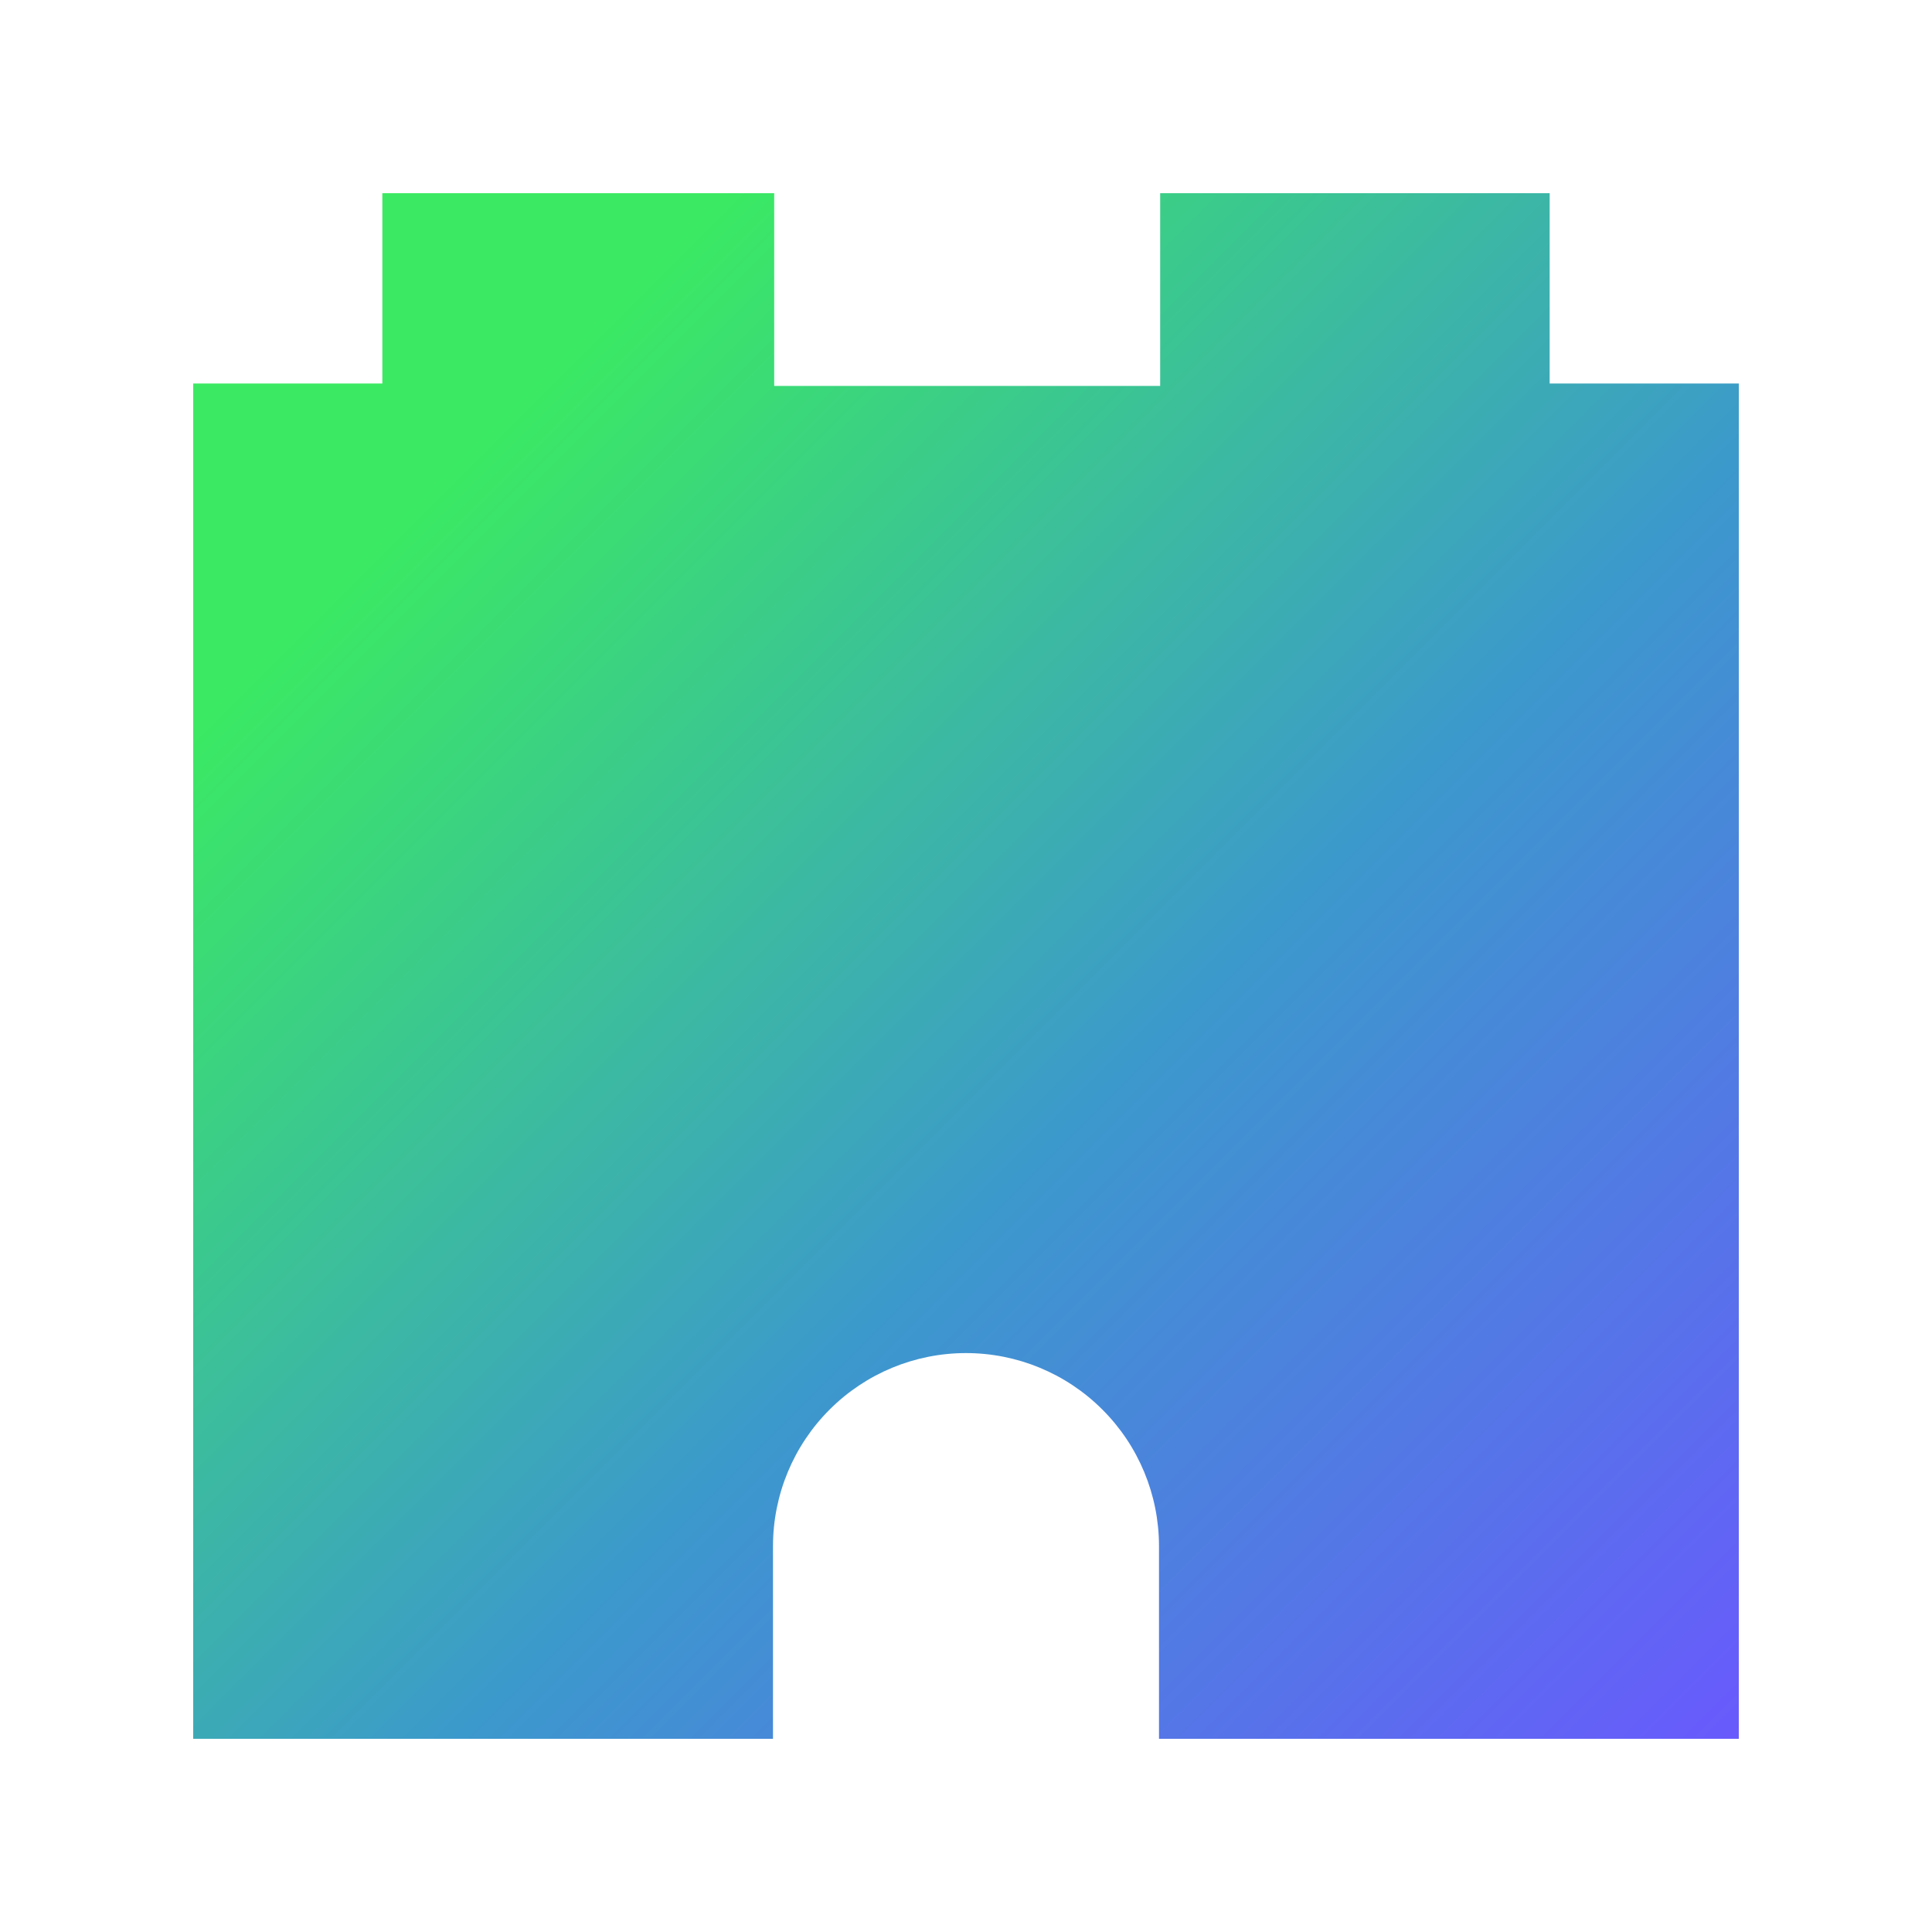
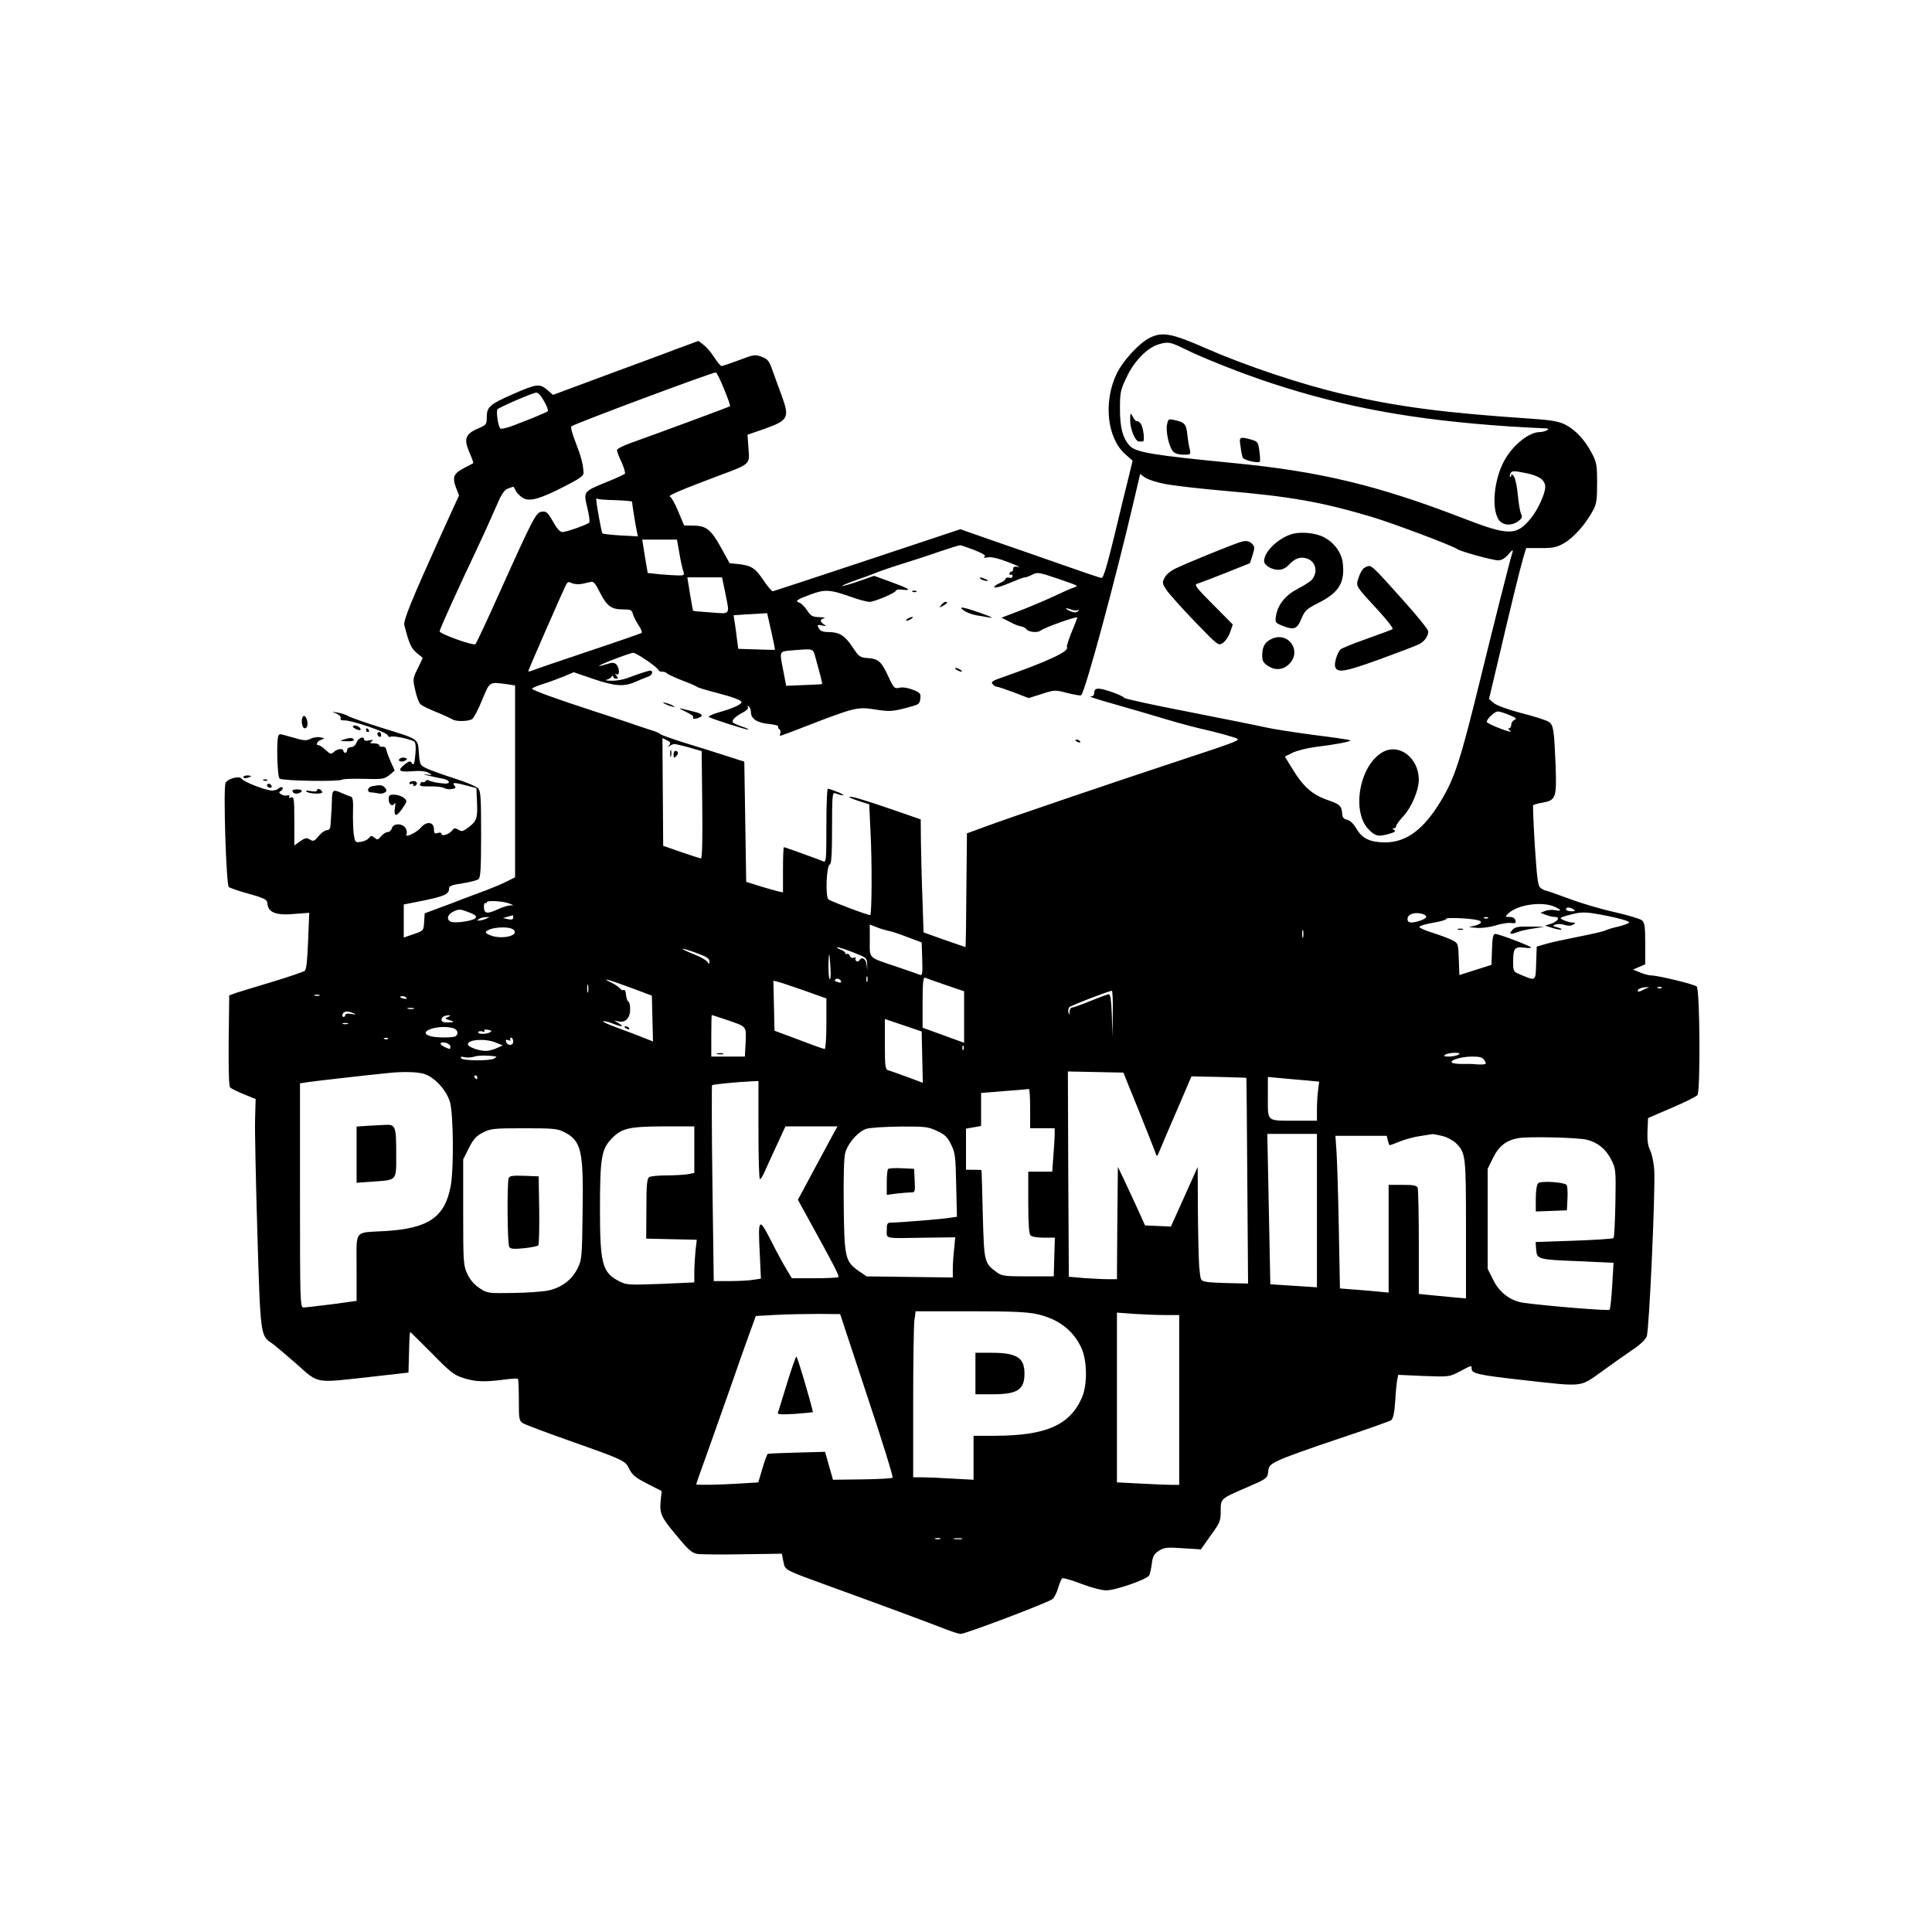
- <svg xmlns="http://www.w3.org/2000/svg" width="40" height="40" viewBox="0 0 40 40" fill="none">
-   <path d="M32.084 7.94V4H24.02V7.99H16.029V4H7.916V7.94H4V36H16.004V32.005C16.006 30.946 16.427 29.931 17.177 29.183C17.926 28.434 18.941 28.014 20 28.014C21.059 28.014 22.074 28.434 22.823 29.183C23.573 29.931 23.994 30.946 23.996 32.005V36H36V7.94H32.084Z" fill="url(#paint0_linear)" />
-   <defs>
-     <linearGradient id="paint0_linear" x1="2.942" y1="4.9" x2="37.777" y2="39.734" gradientUnits="userSpaceOnUse">
-       <stop offset="0.159" stop-color="#3BEA62" />
-       <stop offset="0.54" stop-color="#3C99CC" />
-       <stop offset="0.937" stop-color="#6B57FF" />
-     </linearGradient>
-   </defs>
+ <svg xmlns="http://www.w3.org/2000/svg" version="1.0" width="1024pt" height="1024pt" viewBox="0 0 1024 1024" preserveAspectRatio="xMidYMid meet">
+   <g transform="translate(0,1024) scale(0.1,-0.1)" fill="#000000" stroke="none">
+     <path d="M6093 8449 c-56 -28 -143 -123 -175 -191 -71 -149 -50 -342 47 -426 l38 -34 -22 -91 c-13 -51 -47 -191 -76 -312 -38 -156 -57 -220 -67 -218 -7 0 -98 31 -203 68 -104 37 -270 94 -368 128 l-177 62 -493 -164 c-270 -90 -496 -164 -501 -165 -5 0 -27 25 -48 56 -44 67 -65 80 -132 88 l-49 5 -44 80 c-54 98 -80 119 -147 119 l-50 1 -31 74 c-17 41 -37 77 -44 79 -14 5 60 36 254 109 174 65 169 60 162 147 l-5 72 93 32 c122 44 130 58 90 170 -16 42 -38 104 -50 137 -18 52 -25 61 -58 74 -35 13 -42 12 -120 -18 -46 -17 -87 -31 -93 -31 -5 0 -22 21 -39 47 -16 26 -42 55 -57 66 l-26 20 -109 -40 c-59 -23 -233 -87 -385 -143 l-277 -103 -32 28 c-40 33 -56 31 -187 -27 -116 -51 -132 -65 -132 -119 0 -37 -3 -41 -37 -56 -78 -32 -88 -57 -52 -138 11 -25 19 -48 17 -50 -1 -1 -22 -12 -45 -24 -58 -29 -67 -49 -47 -103 l17 -44 -91 -199 c-161 -356 -205 -464 -199 -488 25 -98 36 -123 66 -148 l32 -26 -27 -56 c-26 -53 -27 -56 -13 -116 7 -34 20 -68 29 -75 8 -7 47 -26 85 -41 39 -16 75 -33 82 -37 17 -14 91 -12 107 2 8 6 32 52 52 101 40 98 37 95 128 83 l46 -7 0 -508 0 -509 -42 -21 c-23 -12 -71 -32 -107 -46 -36 -13 -93 -35 -126 -47 -33 -13 -92 -36 -132 -50 l-72 -27 -3 -46 c-3 -46 -3 -46 -55 -64 l-53 -18 0 88 0 87 106 21 c110 23 134 34 134 63 0 14 14 20 71 28 38 6 77 16 85 22 11 10 14 54 14 238 0 195 -2 228 -16 244 -10 10 -67 34 -128 53 -61 20 -127 43 -146 53 -34 16 -35 20 -40 82 -6 77 5 70 -205 135 -82 26 -159 53 -170 60 -11 7 -36 15 -55 18 -34 6 -34 6 -7 -5 16 -7 25 -18 23 -25 -4 -8 3 -12 17 -11 37 2 224 -61 231 -78 3 -8 11 -12 16 -9 12 8 109 -13 126 -26 7 -6 9 -30 6 -62 -5 -58 -9 -68 -21 -49 -6 10 -14 7 -34 -8 -43 -34 -34 -43 36 -38 43 4 71 1 88 -8 23 -13 23 -13 -11 -9 -34 4 5 -6 90 -23 36 -7 40 -28 5 -25 -37 3 -72 10 -83 17 -6 3 -13 2 -17 -4 -4 -6 -10 -8 -15 -5 -4 3 -10 -2 -13 -10 -5 -11 5 -14 51 -13 32 1 66 -3 76 -9 10 -5 29 -8 42 -5 19 3 22 7 13 18 -15 18 -2 18 66 0 l50 -13 3 -69 c4 -89 0 -104 -42 -137 -31 -24 -38 -26 -56 -15 -18 11 -23 10 -33 -3 -15 -21 -57 -34 -57 -19 0 7 -8 9 -20 5 -16 -5 -20 -2 -20 19 0 40 -38 46 -70 9 -23 -28 -90 -57 -75 -34 3 6 1 20 -5 31 -15 27 -66 28 -73 0 -3 -11 -13 -20 -22 -20 -9 0 -25 -10 -35 -22 -16 -20 -20 -21 -35 -8 -15 12 -19 12 -29 -1 -6 -9 -25 -18 -43 -21 -30 -4 -31 -3 -38 39 -3 24 -5 78 -4 120 2 59 -1 78 -12 81 -8 2 -28 10 -46 18 -49 22 -53 19 -54 -43 -1 -32 -3 -67 -4 -78 -1 -11 -2 -32 -3 -47 -1 -19 -7 -28 -19 -28 -10 0 -30 -14 -44 -31 -23 -28 -28 -30 -46 -19 -17 11 -25 10 -52 -9 l-31 -22 0 130 c0 117 -2 130 -17 124 -10 -4 -14 -2 -10 4 4 7 0 9 -10 7 -10 -2 -25 0 -33 6 -13 9 -13 11 0 19 8 6 11 13 7 17 -4 4 -13 2 -19 -4 -7 -7 -22 -12 -35 -12 -34 0 -151 45 -164 64 -12 16 -77 -3 -84 -25 -12 -38 4 -542 18 -551 7 -4 37 -15 67 -24 131 -37 135 -39 138 -67 5 -44 48 -60 142 -51 l79 6 -6 -148 c-4 -106 -9 -152 -18 -160 -8 -5 -85 -32 -172 -58 -87 -26 -174 -53 -193 -59 l-35 -13 -3 -239 c-1 -157 1 -242 8 -249 6 -6 39 -22 73 -36 l62 -25 -3 -105 c-2 -58 4 -329 12 -602 16 -541 17 -549 75 -586 14 -9 73 -59 130 -109 124 -110 94 -104 401 -70 l195 22 3 108 c1 59 4 107 6 107 2 0 53 -51 115 -113 98 -100 118 -116 168 -131 62 -20 112 -22 216 -8 37 5 69 6 72 4 3 -3 5 -54 5 -113 0 -102 1 -109 23 -123 12 -7 120 -48 239 -90 297 -105 302 -107 324 -153 15 -31 34 -46 95 -77 l76 -39 -5 -48 c-7 -71 1 -89 83 -187 61 -74 81 -92 109 -98 19 -3 128 -4 242 -2 l208 3 8 -41 c10 -48 -1 -42 263 -138 221 -80 521 -191 594 -220 36 -14 73 -26 83 -26 26 0 469 168 487 185 9 7 22 34 30 60 7 25 17 48 22 50 4 3 50 -10 101 -30 53 -20 110 -35 133 -34 50 0 215 59 226 79 4 8 11 37 14 63 5 40 12 51 38 68 28 17 43 19 127 13 l95 -6 52 74 c49 67 53 77 53 129 0 66 -2 65 135 124 111 48 113 49 117 88 3 28 10 35 58 58 30 15 173 66 317 114 144 48 269 92 277 98 10 9 17 39 21 102 3 50 8 101 11 114 l5 24 135 -6 c135 -5 135 -5 191 24 64 34 63 34 63 14 0 -25 34 -33 275 -60 324 -36 296 -39 418 48 56 41 129 92 163 115 36 24 66 52 72 69 13 32 46 768 40 878 -2 39 -12 86 -21 106 -13 26 -17 55 -15 105 l3 68 125 54 c69 29 130 60 137 68 16 22 13 558 -4 575 -12 12 -201 58 -241 59 -12 0 -39 7 -60 16 l-37 15 33 14 32 14 0 109 c0 91 -3 111 -17 124 -10 8 -74 27 -143 43 -69 15 -178 47 -242 71 -64 24 -121 44 -126 44 -4 0 -16 6 -26 13 -15 11 -19 44 -31 222 -7 116 -11 213 -9 217 2 3 23 9 45 13 76 13 80 24 74 198 -8 191 -11 213 -36 231 -12 8 -76 29 -144 46 -72 19 -133 41 -148 54 l-25 21 44 185 c70 300 122 512 138 565 l15 50 78 0 c67 0 85 4 126 28 49 29 113 101 150 171 19 35 22 57 22 146 0 96 -3 110 -28 158 -37 71 -89 126 -142 152 -34 17 -76 24 -182 31 -461 31 -704 63 -993 130 -221 51 -516 150 -724 241 -186 82 -236 91 -303 57z m189 -60 c92 -46 311 -133 463 -182 392 -128 751 -193 1253 -227 85 -5 168 -10 185 -10 24 0 28 -3 17 -10 -8 -5 -25 -10 -38 -10 -62 0 -153 -77 -196 -165 -49 -100 -60 -242 -23 -299 21 -32 70 -35 106 -7 19 14 21 22 13 37 -5 10 -13 55 -17 99 -4 44 -13 89 -21 100 -9 12 -14 15 -14 6 0 -8 -3 -12 -6 -8 -3 3 -2 12 3 20 7 12 18 12 78 0 72 -14 105 -37 105 -74 0 -36 -39 -120 -75 -165 -78 -95 -117 -95 -365 1 -446 172 -753 246 -1205 290 -439 43 -525 57 -558 93 -36 40 -51 95 -51 192 0 87 2 101 33 166 40 88 110 160 172 179 50 15 62 13 141 -26z m-2444 -212 c20 -48 34 -88 31 -90 -4 -4 -356 -134 -526 -195 -40 -14 -73 -31 -73 -38 0 -7 11 -36 25 -65 13 -30 21 -57 17 -60 -4 -4 -47 -24 -97 -44 -124 -51 -123 -49 -102 -137 10 -39 14 -75 10 -78 -13 -12 -122 -50 -142 -50 -13 0 -30 19 -50 56 -28 48 -35 55 -59 52 -31 -4 -42 -24 -224 -428 -65 -146 -123 -269 -128 -274 -10 -10 -190 54 -190 68 0 10 104 240 200 441 31 66 74 161 96 212 31 73 45 95 67 104 15 6 29 10 30 8 1 -2 7 -13 13 -24 6 -11 23 -27 37 -35 35 -20 91 -4 221 63 80 41 101 56 99 72 -3 48 -13 85 -42 160 -17 43 -28 82 -23 85 16 14 753 289 766 286 5 -1 25 -41 44 -89z m-954 -64 c15 -25 23 -50 19 -53 -5 -4 -62 -29 -127 -54 -87 -35 -121 -44 -126 -35 -12 19 -21 92 -13 100 13 12 186 87 205 88 10 1 27 -18 42 -46z m3291 -438 c44 -9 184 -25 310 -36 361 -31 521 -60 790 -140 118 -36 426 -152 450 -170 17 -12 187 -59 216 -59 18 0 36 11 55 33 18 22 25 26 21 12 -18 -59 -97 -373 -176 -695 -100 -408 -131 -503 -202 -622 -93 -155 -185 -223 -299 -223 -80 1 -121 21 -152 75 -14 24 -33 42 -48 45 -18 4 -25 13 -26 30 -3 44 -11 52 -81 76 -79 28 -127 71 -185 167 l-38 62 40 20 c22 11 77 25 123 31 102 12 190 29 184 35 -2 3 -91 16 -197 29 -105 14 -219 32 -253 40 -34 8 -215 44 -402 81 -187 36 -343 70 -346 75 -8 13 -109 49 -136 49 -16 0 -23 -6 -23 -20 0 -11 -5 -20 -12 -20 -26 0 4 -10 142 -49 80 -23 191 -55 246 -72 56 -17 137 -39 180 -49 105 -24 197 -50 203 -56 10 -9 -16 -19 -286 -108 -349 -115 -944 -317 -1058 -360 l-90 -33 -3 -301 c-1 -166 -3 -302 -5 -302 -1 0 -51 18 -112 39 l-110 39 -6 183 c-4 101 -7 236 -8 300 l-1 116 -147 51 c-160 55 -225 74 -231 68 -2 -3 21 -12 51 -22 l54 -17 6 -126 c10 -180 8 -461 -1 -461 -16 0 -207 72 -221 83 -17 14 -11 179 7 185 9 3 12 58 12 194 0 170 2 189 16 184 45 -17 62 -14 19 4 -27 11 -53 20 -57 20 -5 0 -8 -88 -8 -196 0 -183 -1 -196 -17 -189 -37 15 -204 75 -208 75 -3 0 -5 -54 -5 -120 l0 -120 -27 6 c-16 4 -59 16 -98 28 l-70 22 -5 319 -5 318 -100 32 c-55 18 -154 49 -220 69 -66 21 -122 41 -125 45 -3 5 -27 15 -55 23 -27 9 -77 25 -110 37 -33 11 -116 39 -185 61 -197 64 -330 112 -330 120 0 3 24 14 53 23 29 9 79 27 111 40 l57 24 102 -35 c118 -40 165 -43 227 -15 25 11 54 23 66 27 24 7 29 36 5 31 -21 -5 -66 -20 -116 -39 -22 -8 -60 -15 -85 -14 -25 0 -36 3 -25 5 11 3 23 10 27 17 5 7 8 7 8 0 0 -6 7 -11 15 -11 12 0 12 3 2 16 -9 12 -9 13 1 7 18 -11 16 38 -3 54 -11 9 -22 9 -46 1 -18 -6 -37 -11 -43 -11 -16 1 163 70 180 70 18 0 134 -80 134 -92 0 -4 9 -8 19 -8 11 0 22 -4 25 -8 3 -5 38 -21 78 -37 40 -15 78 -31 83 -36 6 -4 49 -17 95 -29 94 -24 140 -41 140 -52 0 -12 -50 -34 -118 -53 -35 -10 -59 -21 -55 -25 11 -9 205 -71 210 -67 2 2 -15 10 -37 17 -23 8 -43 17 -46 22 -7 11 15 32 54 52 19 10 30 21 26 28 -4 7 -3 8 4 4 7 -4 12 -17 12 -30 0 -35 32 -57 94 -63 30 -3 53 -9 51 -14 -3 -4 0 -11 6 -14 5 -4 8 -13 5 -21 -3 -8 -3 -14 0 -14 2 0 63 22 133 50 262 101 275 104 367 90 82 -13 94 -12 189 14 45 12 50 16 53 43 3 27 -1 32 -39 47 -25 10 -53 15 -71 11 -27 -6 -30 -4 -59 58 -37 81 -53 95 -109 99 -42 3 -47 7 -80 56 -41 63 -70 81 -127 82 -32 0 -45 5 -53 20 -10 19 -9 20 17 15 23 -5 25 -4 11 5 -10 6 -18 15 -18 20 0 5 8 11 18 13 9 3 -2 5 -25 6 -37 1 -46 6 -65 36 -13 19 -31 38 -42 41 -24 8 -13 16 57 42 77 29 105 28 207 -8 46 -17 95 -30 108 -30 28 0 142 49 142 61 0 4 17 6 38 3 49 -5 29 7 -75 45 l-80 29 -83 -29 c-46 -16 -85 -27 -87 -25 -2 2 31 16 74 31 43 15 92 33 108 40 17 7 77 28 135 46 58 18 148 47 201 66 53 18 101 33 108 33 6 0 40 -12 77 -26 46 -19 62 -29 52 -35 -8 -6 -2 -7 17 -3 20 3 56 -5 110 -26 44 -17 68 -28 53 -25 -21 4 -28 1 -28 -10 0 -8 -4 -15 -10 -15 -5 0 -10 -5 -10 -11 0 -5 4 -8 8 -5 5 3 9 -1 9 -8 0 -8 -8 -11 -19 -8 -10 2 -18 0 -18 -6 0 -5 -13 -15 -30 -22 -16 -7 -30 -16 -30 -21 0 -9 38 2 103 30 27 12 54 21 60 21 7 0 24 7 40 15 25 13 35 11 128 -20 56 -19 103 -36 106 -39 2 -2 -6 -7 -18 -11 -13 -4 -63 -26 -113 -50 -50 -23 -131 -57 -179 -75 l-89 -34 44 -22 c23 -13 50 -23 59 -24 9 0 22 -7 29 -15 13 -16 60 -20 76 -7 17 15 194 78 194 69 0 -2 -13 -37 -30 -77 -16 -40 -28 -76 -25 -80 14 -22 -102 -76 -348 -162 -47 -16 -56 -23 -46 -34 6 -8 17 -14 23 -14 6 0 47 -14 90 -30 l78 -30 70 22 c68 22 70 22 135 5 36 -9 69 -15 73 -12 20 12 182 612 280 1032 l33 141 26 -19 c14 -10 62 -26 106 -34z m-2912 -86 c48 -2 87 -5 87 -8 0 -11 20 -136 26 -160 l5 -24 -91 5 c-50 3 -94 8 -97 11 -5 5 -32 155 -33 180 0 5 4 6 8 3 5 -3 47 -6 95 -7z m337 -276 c6 -38 15 -80 20 -95 9 -27 7 -28 -23 -28 -18 0 -62 3 -98 6 l-66 7 -15 88 -14 89 92 0 92 0 12 -67z m244 -215 c24 -121 30 -112 -76 -104 -50 3 -93 7 -94 9 -2 1 -9 42 -17 90 l-14 87 92 0 92 0 17 -82z m-761 47 c18 4 40 9 49 11 13 4 25 -10 47 -55 37 -73 61 -91 122 -91 41 0 48 -3 53 -23 3 -13 17 -40 30 -60 14 -20 21 -39 16 -42 -5 -3 -134 -48 -287 -99 -153 -51 -286 -97 -295 -101 -10 -4 -18 -5 -18 -2 0 6 185 429 200 457 9 17 14 18 31 9 11 -5 35 -7 52 -4z m2630 -139 c9 5 9 4 1 -5 -8 -8 -18 -9 -37 -2 -15 6 -27 13 -27 16 0 2 12 0 26 -5 14 -6 31 -7 37 -4z m-1625 -113 c12 -53 21 -97 19 -97 -1 -1 -45 0 -98 2 l-96 3 -7 52 c-3 29 -9 69 -12 89 l-6 37 58 4 c33 2 73 4 89 5 l31 2 22 -97z m236 -145 c25 -90 36 -132 33 -134 -1 -1 -44 -3 -96 -5 l-94 -4 -17 88 c-19 98 -21 94 50 100 117 9 108 13 124 -45z m3676 -298 c35 -14 41 -20 28 -25 -10 -4 -18 -16 -18 -26 0 -10 -5 -19 -12 -19 -6 0 -3 -7 8 -15 10 -7 -14 -2 -53 13 -40 15 -73 31 -73 36 0 16 43 56 59 55 9 0 36 -8 61 -19z m-4453 -160 c-10 -13 -10 -13 3 -3 9 6 22 11 30 9 25 -5 73 -17 107 -28 l32 -9 3 -285 c2 -185 0 -284 -7 -284 -5 1 -53 16 -105 34 l-95 33 -2 286 -2 285 24 -12 c19 -9 21 -14 12 -26z m-847 -839 c25 -10 25 -10 2 -10 -12 -1 -42 -10 -67 -22 -53 -25 -70 -21 -70 14 -1 14 3 23 7 21 4 -3 8 -1 8 4 0 11 88 6 120 -7z m5535 -15 c42 -18 45 -28 8 -20 -16 3 -39 1 -53 -4 l-25 -10 28 -11 c16 -6 37 -11 48 -11 31 0 17 -23 -20 -36 l-32 -10 41 -13 c23 -7 44 -10 46 -8 3 3 -8 8 -23 12 -25 7 -26 8 -8 15 11 4 32 3 47 -2 18 -6 33 -6 45 1 16 9 16 10 1 11 -23 0 -72 19 -66 25 3 3 29 12 59 19 40 11 68 12 114 5 104 -17 195 -40 190 -49 -3 -4 -29 -14 -57 -21 -29 -6 -60 -16 -68 -20 -8 -5 -73 -20 -145 -34 -71 -14 -150 -31 -175 -39 l-45 -13 -3 -88 c-3 -98 0 -96 -85 -60 -36 15 -37 17 -37 68 0 71 8 81 60 74 23 -3 39 -2 34 2 -14 12 -171 71 -188 71 -12 0 -16 -17 -18 -82 l-3 -82 -85 -27 -85 -27 -3 84 c-3 83 -3 84 -35 101 -18 9 -63 26 -101 38 -39 12 -71 26 -73 31 -2 6 31 16 72 23 41 7 73 16 70 21 -5 8 114 4 163 -6 32 -6 27 -20 -10 -30 l-33 -8 45 -4 c24 -2 68 4 98 13 29 10 66 15 81 13 23 -3 27 -1 23 14 -3 12 -14 18 -30 18 -26 0 -26 0 -7 19 47 45 173 64 240 37z m105 -16 c12 -8 9 -10 -12 -10 -16 0 -28 5 -28 10 0 13 20 13 40 0z m-5853 -16 c33 -13 41 -20 33 -30 -13 -15 -101 -28 -128 -20 -27 9 -22 38 8 53 33 16 37 16 87 -3z m5057 -10 c25 -9 19 -21 -15 -33 -48 -16 -69 -14 -69 8 0 27 44 40 84 25z m-4824 -18 c0 -9 -8 -12 -27 -8 l-28 6 25 7 c14 4 26 7 28 8 1 1 2 -5 2 -13z m-145 -6 c-11 -5 -27 -9 -35 -9 -13 -1 -13 0 0 9 8 5 24 9 35 9 l20 0 -20 -9z m5312 4 c-3 -3 -12 -4 -19 -1 -8 3 -5 6 6 6 11 1 17 -2 13 -5z m-3177 -68 c14 -2 59 -17 100 -33 l75 -28 3 -89 c2 -76 1 -88 -12 -83 -9 4 -64 23 -123 43 -155 52 -143 41 -143 139 l0 85 38 -15 c20 -8 48 -16 62 -19z m-1987 5 c28 -28 -52 -50 -114 -32 -22 7 -37 16 -34 21 16 26 125 34 148 11z m4184 -38 c-3 -10 -5 -2 -5 17 0 19 2 27 5 18 2 -10 2 -26 0 -35z m-3147 -128 c-1 -17 -2 -18 -10 -4 -5 9 -36 27 -67 39 -87 35 -87 43 0 12 61 -22 77 -31 77 -47z m765 46 c67 -26 70 -28 71 -61 l1 -35 -4 33 c-4 31 -25 43 -38 22 -4 -6 -11 -8 -16 -4 -5 3 -7 10 -4 15 3 5 -1 6 -9 3 -9 -4 -18 1 -22 10 -3 9 -10 13 -15 10 -5 -3 -9 -1 -9 5 0 5 -12 14 -27 19 -16 6 -21 10 -13 11 8 0 47 -13 85 -28z m-123 -89 c2 -28 0 -52 -4 -52 -5 0 -7 35 -7 78 2 78 6 69 11 -26z m195 -64 c-3 -7 -5 -2 -5 12 0 14 2 19 5 13 2 -7 2 -19 0 -25z m-141 -5 c-2 -2 -11 0 -20 3 -14 5 -15 9 -5 15 12 7 34 -10 25 -18z m557 -14 l97 -33 0 -137 0 -136 -110 40 -110 40 0 135 c0 103 3 133 13 130 6 -3 56 -20 110 -39z m-1673 -13 l115 -43 3 -121 3 -122 -53 21 c-29 12 -91 35 -137 52 -46 17 -80 32 -74 34 6 2 28 -3 48 -11 48 -20 68 -20 35 0 l-25 15 25 -5 c35 -8 60 19 60 65 0 20 -4 39 -10 41 -5 2 -10 17 -12 35 -1 17 -6 29 -12 26 -5 -3 -14 0 -20 8 -6 8 -27 22 -46 31 -61 29 -19 18 100 -26z m925 -17 l115 -41 0 -134 c0 -74 -4 -134 -9 -134 -5 0 -67 22 -137 49 l-129 48 -3 133 -3 132 25 -6 c14 -3 77 -25 141 -47z m-1148 -6 c-3 -10 -5 -2 -5 17 0 19 2 27 5 18 2 -10 2 -26 0 -35z m5613 20 c-8 -3 -23 -10 -32 -15 -11 -5 -18 -5 -18 1 0 10 23 18 50 19 13 0 13 0 0 -5z m77 1 c-3 -3 -12 -4 -19 -1 -8 3 -5 6 6 6 11 1 17 -2 13 -5z m-2909 -136 l-2 -123 -3 113 c-3 80 -7 112 -16 112 -7 0 -50 -16 -97 -35 -46 -19 -90 -35 -97 -35 -7 0 -14 -10 -14 -22 -1 -19 -2 -20 -6 -4 -3 10 0 23 5 28 9 9 202 83 225 87 4 0 6 -54 5 -121z m-4205 95 c-7 -2 -19 -2 -25 0 -7 3 -2 5 12 5 14 0 19 -2 13 -5z m461 -12 c4 -5 -3 -7 -14 -4 -23 6 -26 13 -6 13 8 0 17 -4 20 -9z m39 -58 c-7 -2 -21 -2 -30 0 -10 3 -4 5 12 5 17 0 24 -2 18 -5z m-318 -24 c15 -7 12 -8 -12 -3 -21 3 -33 1 -33 -5 0 -6 -4 -11 -10 -11 -5 0 -7 7 -4 15 7 17 29 18 59 4z m500 -19 c-21 -8 -21 -8 25 -23 8 -3 -2 -6 -22 -6 -27 -1 -38 3 -38 13 0 15 15 24 40 25 9 0 7 -4 -5 -9z m1472 -14 c114 -39 108 -33 105 -120 l-4 -76 -89 0 -89 0 0 110 c0 61 1 110 3 110 2 0 35 -11 74 -24z m1041 -199 l3 -136 -83 31 c-46 17 -91 33 -100 35 -16 5 -18 20 -18 138 l0 134 98 -33 97 -33 3 -136z m-3045 176 c-7 -2 -19 -2 -25 0 -7 3 -2 5 12 5 14 0 19 -2 13 -5z m557 -22 c25 -6 33 -30 15 -43 -12 -9 -101 -9 -133 0 -78 22 37 64 118 43z m198 -22 c-18 -12 -71 -11 -63 1 3 5 13 6 22 3 10 -4 14 -2 10 4 -4 6 3 8 19 5 19 -3 22 -7 12 -13z m-541 -35 c-3 -3 -12 -4 -19 -1 -8 3 -5 6 6 6 11 1 17 -2 13 -5z m663 -15 c0 -23 -30 -23 -38 0 -3 10 0 12 12 8 10 -4 15 -3 11 3 -3 6 -1 10 4 10 6 0 11 -9 11 -21z m-92 -5 l37 -15 -34 -15 c-18 -8 -43 -14 -55 -14 -39 0 -96 21 -96 35 0 26 94 32 148 9z m-241 -20 c0 -17 0 -17 -31 -3 -14 7 -23 15 -21 19 8 13 52 -1 52 -16z m2720 -16 c-3 -8 -6 -5 -6 6 -1 11 2 17 5 13 3 -3 4 -12 1 -19z m2623 -28 c-8 -5 -31 -10 -50 -10 -26 0 -31 3 -20 10 8 5 31 10 50 10 26 0 31 -3 20 -10z m-5100 -10 c3 0 -2 -5 -10 -10 -21 -14 -167 -13 -176 1 -5 8 0 10 17 6 14 -4 38 -2 54 3 24 7 72 7 115 0z m5238 -20 c11 -18 10 -20 -10 -22 -13 0 -30 0 -38 1 -8 2 -37 2 -63 2 -26 -1 -53 2 -60 6 -19 12 44 32 103 33 45 0 58 -4 68 -20z m-5623 -71 c56 -16 120 -84 140 -150 18 -63 21 -352 4 -444 -31 -167 -117 -226 -349 -240 -167 -10 -150 12 -150 -194 l0 -176 -132 -18 c-73 -9 -141 -17 -150 -17 -17 0 -18 35 -18 594 l0 594 38 6 c31 5 311 37 432 49 76 8 147 6 185 -4z m3791 -196 c45 -112 85 -213 89 -225 6 -21 8 -20 23 17 9 22 50 119 92 215 l75 175 145 -3 c79 -2 145 -4 146 -5 1 -1 3 -247 5 -546 l4 -544 -95 2 c-52 1 -109 4 -126 7 -31 6 -31 6 -38 81 -3 42 -6 178 -7 302 l-1 226 -20 -45 c-11 -25 -43 -96 -71 -158 l-51 -113 -68 3 -69 3 -43 95 c-24 52 -56 122 -72 155 l-29 60 -3 -297 -2 -298 -48 0 c-26 0 -83 3 -127 6 l-80 7 -3 544 -2 544 147 -3 147 -3 82 -202z m-3506 177 c0 -5 -2 -10 -4 -10 -3 0 -8 5 -11 10 -3 6 -1 10 4 10 6 0 11 -4 11 -10z m4389 -16 l73 -7 -6 -45 c-3 -25 -6 -71 -6 -103 l0 -59 -107 0 c-163 0 -153 -8 -153 122 l0 110 63 -6 c34 -3 95 -9 136 -12z m-2899 -264 c0 -143 3 -260 8 -260 4 0 15 17 24 38 9 21 38 84 64 140 l47 102 138 0 138 0 -18 -32 c-10 -18 -57 -106 -105 -195 l-87 -162 62 -113 c125 -226 159 -292 153 -297 -3 -3 -60 -6 -127 -6 l-120 0 -30 50 c-17 28 -54 96 -82 152 -63 123 -68 117 -58 -73 l6 -131 -39 -6 c-21 -4 -78 -7 -125 -7 l-86 0 -7 516 c-4 284 -4 519 -2 522 5 5 131 17 214 21 l32 1 0 -260z m1440 115 l0 -105 65 0 65 0 0 -32 c0 -18 -3 -70 -7 -115 l-6 -83 -63 0 -64 0 0 -163 c0 -113 4 -167 12 -175 7 -7 38 -12 70 -12 l59 0 -3 -102 -3 -103 -137 0 c-122 0 -139 2 -164 21 -68 50 -68 53 -75 307 -3 128 -6 233 -7 235 -1 1 -20 2 -42 2 l-40 0 0 109 0 109 40 7 40 7 0 87 0 88 123 10 c67 5 125 10 130 11 4 1 7 -45 7 -103z m-1780 -219 l0 -123 -37 -7 c-21 -3 -72 -6 -113 -6 -41 0 -81 -4 -89 -9 -12 -8 -15 -41 -15 -168 l-1 -158 134 -3 134 -3 -7 -61 c-3 -33 -6 -84 -6 -113 l0 -52 -179 -8 c-168 -6 -180 -6 -219 14 -90 46 -102 92 -102 383 0 268 8 316 59 370 54 58 91 67 279 68 l162 0 0 -124z m1286 100 c42 -19 55 -32 75 -72 22 -45 24 -64 27 -216 l4 -167 -34 -5 c-35 -7 -275 -26 -314 -26 -21 0 -24 -5 -24 -40 0 -47 -17 -44 204 -40 l159 2 -6 -62 c-4 -35 -7 -83 -7 -107 l0 -44 -228 3 -229 3 -41 28 c-72 51 -77 69 -80 344 -2 156 1 256 8 283 14 51 69 114 112 127 18 6 98 11 178 12 133 1 149 -1 196 -23z m-1976 -6 c91 -47 103 -96 98 -421 -3 -244 -4 -256 -27 -302 -29 -60 -85 -102 -155 -117 -29 -6 -113 -12 -187 -13 -133 -2 -136 -2 -178 26 -28 19 -50 44 -64 75 -21 45 -22 61 -22 327 l0 280 30 60 c24 47 39 64 74 82 41 21 57 23 218 23 153 0 178 -2 213 -20z m3990 -416 l0 -407 -122 8 c-68 4 -124 8 -125 8 0 1 -4 181 -8 400 l-8 397 132 0 131 0 0 -406z m665 395 c25 -6 56 -23 71 -37 53 -53 54 -65 54 -459 l0 -365 -67 6 c-38 4 -94 9 -125 12 l-58 6 0 273 c0 150 -3 280 -6 289 -5 13 -22 16 -80 16 l-74 0 0 -286 0 -285 -52 5 c-29 3 -87 8 -129 11 l-77 6 -6 317 c-3 174 -9 356 -12 405 l-6 87 136 0 136 0 6 -25 c3 -14 8 -25 10 -25 2 0 27 9 56 21 28 11 77 24 107 28 31 5 60 9 64 10 5 0 28 -4 52 -10z m766 -20 c57 -14 101 -50 128 -104 25 -49 26 -53 23 -230 -2 -99 -6 -183 -10 -187 -4 -4 -98 -10 -210 -14 l-203 -7 3 -40 c4 -52 8 -53 234 -62 l176 -8 -7 -121 c-4 -66 -10 -124 -14 -128 -6 -7 -343 21 -457 37 -68 10 -127 54 -160 122 l-29 58 0 265 0 265 28 57 c31 64 71 95 137 106 55 9 316 3 361 -9z m-2911 -925 c112 -26 189 -86 232 -179 31 -69 32 -199 1 -266 -65 -144 -191 -198 -460 -199 l-113 0 0 -117 0 -116 -112 6 c-62 4 -134 7 -160 7 l-48 0 0 388 c0 213 3 411 6 440 l7 52 291 0 c226 0 306 -4 356 -16z m-905 -429 c79 -236 140 -433 136 -437 -3 -4 -76 -8 -161 -9 l-155 -2 -21 74 -21 74 -149 -4 c-82 -2 -152 -5 -155 -7 -3 -2 -16 -36 -28 -77 l-22 -74 -97 -6 c-105 -7 -232 -9 -232 -4 0 2 27 80 61 173 33 93 87 246 120 339 32 94 76 217 97 275 l38 105 110 6 c60 3 160 5 223 5 l114 -1 142 -430z m1582 425 l73 0 0 -450 0 -450 -43 0 c-24 0 -99 3 -165 7 l-122 6 0 450 0 450 92 -7 c50 -3 124 -6 165 -6z m-1194 -1187 c-7 -2 -19 -2 -25 0 -7 3 -2 5 12 5 14 0 19 -2 13 -5z m115 0 c-10 -2 -28 -2 -40 0 -13 2 -5 4 17 4 22 1 32 -1 23 -4z" />
+     <path d="M5990 8013 c0 -48 27 -113 47 -113 7 0 16 0 20 0 13 0 2 83 -13 97 -7 8 -16 12 -19 11 -4 -2 -13 8 -20 22 -14 25 -14 24 -15 -17z" />
+     <path d="M6186 7992 c-9 -36 10 -121 31 -144 10 -12 31 -18 56 -18 38 0 39 1 33 28 -4 15 -10 51 -13 80 -6 56 -14 64 -70 76 -28 7 -32 5 -37 -22z" />
+     <path d="M6575 7874 c3 -26 9 -52 12 -60 5 -13 80 -30 90 -21 3 3 2 28 -2 56 -6 48 -9 51 -43 61 -63 17 -65 15 -57 -36z" />
+     <path d="M6837 7406 c-72 -27 -137 -93 -137 -140 0 -22 40 -46 75 -46 21 0 40 9 56 26 33 36 62 45 98 33 46 -16 58 -73 23 -113 -10 -10 -43 -31 -74 -47 -64 -33 -105 -83 -115 -143 -5 -34 -4 -37 30 -51 64 -26 81 -21 104 34 19 45 27 53 90 85 110 55 142 108 130 212 -6 54 -46 109 -99 136 -49 26 -133 32 -181 14z" />
+     <path d="M6585 7370 c-32 -7 -273 -105 -352 -142 -29 -14 -53 -34 -61 -51 -13 -26 -11 -32 11 -65 14 -20 81 -95 150 -167 123 -127 125 -129 148 -113 13 8 31 34 39 57 l14 41 -104 105 c-89 89 -102 106 -85 111 11 3 79 29 150 57 l130 52 14 43 c12 40 12 45 -5 62 -14 12 -27 15 -49 10z" />
+     <path d="M7228 7228 c-9 -7 -21 -30 -28 -52 -14 -45 -18 -38 108 -175 45 -49 78 -92 73 -95 -5 -4 -67 -27 -138 -52 -70 -25 -133 -50 -139 -57 -17 -18 -34 -75 -27 -92 12 -33 51 -26 234 40 101 37 196 73 211 81 29 15 48 42 48 68 0 9 -61 85 -137 169 -144 161 -160 177 -178 177 -6 0 -18 -6 -27 -12z" />
+     <path d="M5200 7170 c8 -5 22 -9 30 -9 10 0 8 3 -5 9 -27 12 -43 12 -25 0z" />
+     <path d="M4838 7103 c7 -3 16 -2 19 1 4 3 -2 6 -13 5 -11 0 -14 -3 -6 -6z" />
+     <path d="M4989 7033 c-13 -15 -12 -15 9 -4 23 12 28 21 13 21 -5 0 -15 -7 -22 -17z" />
+     <path d="M5110 7003 c13 -9 42 -20 64 -24 23 -4 57 -10 76 -13 19 -3 -3 7 -50 24 -96 34 -127 39 -90 13z" />
+     <path d="M4810 6960 c-8 -5 -10 -10 -5 -10 6 0 17 5 25 10 8 5 11 10 5 10 -5 0 -17 -5 -25 -10z" />
+     <path d="M6743 6855 c-38 -16 -53 -42 -53 -89 0 -30 6 -40 33 -57 40 -25 83 -19 115 17 60 68 -11 166 -95 129z" />
+     <path d="M5070 6690 c8 -5 20 -10 25 -10 6 0 3 5 -5 10 -8 5 -19 10 -25 10 -5 0 -3 -5 5 -10z" />
+     <path d="M3520 6512 c8 -5 26 -13 40 -16 17 -5 20 -4 10 2 -8 5 -26 13 -40 16 -17 5 -20 4 -10 -2z" />
+     <path d="M3632 6469 c26 -12 45 -25 42 -30 -6 -10 7 -12 30 -3 27 10 18 22 -26 32 -24 6 -54 13 -68 17 -14 3 -4 -4 22 -16z" />
+     <path d="M5700 6316 c0 -2 7 -7 16 -10 8 -3 12 -2 9 4 -6 10 -25 14 -25 6z" />
+     <path d="M7324 6251 c-121 -74 -161 -316 -69 -408 36 -36 50 -39 109 -22 29 8 36 13 25 20 -10 6 -10 9 -1 9 6 0 12 5 12 11 0 7 17 31 39 54 43 47 81 137 81 193 -1 118 -108 197 -196 143z" />
+     <path d="M3552 6245 c0 -16 2 -22 5 -12 2 9 2 23 0 30 -3 6 -5 -1 -5 -18z" />
+     <path d="M3570 6240 c0 -17 2 -19 14 -8 14 13 12 28 -5 28 -5 0 -9 -9 -9 -20z" />
+     <path d="M8015 5310 c-20 -22 -10 -25 32 -9 15 6 53 14 83 18 l55 9 -76 1 c-64 1 -79 -2 -94 -19z" />
+     <path d="M7728 5313 c6 -2 18 -2 25 0 6 3 1 5 -13 5 -14 0 -19 -2 -12 -5z" />
+     <path d="M3310 4796 c0 -2 7 -7 16 -10 8 -3 12 -2 9 4 -6 10 -25 14 -25 6z" />
+     <path d="M3803 4653 c9 -2 23 -2 30 0 6 3 -1 5 -18 5 -16 0 -22 -2 -12 -5z" />
+     <path d="M1948 4273 l-58 -4 0 -149 0 -149 83 6 c135 10 127 1 127 151 0 143 -4 153 -59 150 -20 -1 -62 -3 -93 -5z" />
+     <path d="M4707 4044 c-4 -4 -7 -36 -7 -72 l0 -65 53 7 c28 3 62 6 75 6 22 0 23 3 20 63 l-3 62 -65 3 c-36 2 -69 0 -73 -4z" />
+     <path d="M2696 3995 c-9 -26 -7 -348 3 -364 7 -11 24 -12 78 -7 37 4 71 11 76 15 4 4 6 88 5 187 l-3 179 -76 3 c-63 2 -78 0 -83 -13z" />
+     <path d="M8153 3969 c-8 -8 -13 -40 -13 -81 l0 -69 83 3 82 3 3 64 c2 35 -1 67 -5 71 -16 15 -137 22 -150 9z" />
+     <path d="M5170 2960 l0 -110 90 0 c133 0 170 24 170 110 0 84 -41 110 -175 110 l-85 0 0 -110z" />
+     <path d="M4171 2907 c-24 -78 -45 -148 -48 -154 -4 -10 16 -11 89 -7 51 4 94 8 96 9 4 4 -81 295 -87 295 -3 0 -26 -64 -50 -143z" />
+     <path d="M1607 6443 c-14 -13 -7 -63 8 -63 9 0 15 9 15 23 0 26 -14 50 -23 40z" />
+     <path d="M1870 6390 c0 -7 24 -20 36 -20 13 0 1 19 -16 23 -11 3 -20 2 -20 -3z" />
+     <path d="M1940 6370 c0 -5 5 -10 11 -10 5 0 7 5 4 10 -3 6 -8 10 -11 10 -2 0 -4 -4 -4 -10z" />
+     <path d="M2000 6351 c0 -6 5 -13 10 -16 6 -3 10 1 10 9 0 9 -4 16 -10 16 -5 0 -10 -4 -10 -9z" />
+     <path d="M1477 6343 c-13 -12 -8 -221 5 -230 21 -12 313 -17 333 -5 5 4 57 5 115 4 97 -3 107 -1 134 20 l28 24 -20 44 c-11 25 -22 54 -24 65 -2 12 -10 19 -21 17 -9 -2 -17 2 -17 8 0 5 -12 10 -27 10 -23 0 -25 2 -13 11 12 8 9 9 -12 5 -16 -4 -28 -2 -28 4 0 21 -31 9 -40 -15 -6 -15 -17 -25 -30 -25 -11 0 -20 -7 -20 -15 0 -8 -4 -15 -10 -15 -5 0 -10 5 -10 10 0 15 -31 12 -50 -5 -15 -14 -20 -13 -44 10 -15 14 -31 25 -37 25 -18 0 -9 21 13 29 21 8 21 8 -5 13 -15 3 -38 -1 -52 -8 -21 -11 -35 -10 -92 7 -80 22 -68 20 -76 12z" />
+     <path d="M1820 6320 c-21 -7 -18 -8 18 -9 26 -1 41 3 37 9 -7 11 -19 11 -55 0z" />
+     <path d="M2121 6220 c-19 -11 5 -23 25 -12 14 8 14 10 2 15 -8 3 -21 2 -27 -3z" />
+     <path d="M1290 6121 c0 -5 9 -7 20 -4 11 3 20 7 20 9 0 2 -9 4 -20 4 -11 0 -20 -4 -20 -9z" />
+     <path d="M1398 6103 c7 -3 16 -2 19 1 4 3 -2 6 -13 5 -11 0 -14 -3 -6 -6z" />
+     <path d="M2170 6089 c0 -5 5 -7 10 -4 6 3 10 1 10 -5 0 -6 5 -8 10 -5 17 10 11 25 -10 25 -11 0 -20 -5 -20 -11z" />
+     <path d="M1416 6081 c-3 -5 1 -11 9 -15 8 -3 15 -1 15 4 0 13 -18 22 -24 11z" />
+     <path d="M1973 6073 c-27 -5 -31 -33 -5 -33 9 0 26 -3 37 -5 11 -3 26 -1 34 4 12 8 12 12 2 25 -13 16 -25 17 -68 9z" />
+     <path d="M1550 6049 c0 -13 17 -19 34 -13 24 9 19 20 -9 20 -14 0 -25 -3 -25 -7z" />
+     <path d="M1680 6051 c0 -6 -12 -8 -32 -4 -18 3 -30 3 -26 -1 12 -14 90 -17 86 -4 -5 15 -28 23 -28 9z" />
+     <path d="M2060 6005 c0 -29 19 -43 31 -24 5 9 6 -1 2 -23 -7 -49 9 -49 41 -1 24 35 25 38 8 53 -10 9 -32 17 -50 18 -27 1 -32 -3 -32 -23z" />
+   </g>
</svg>
